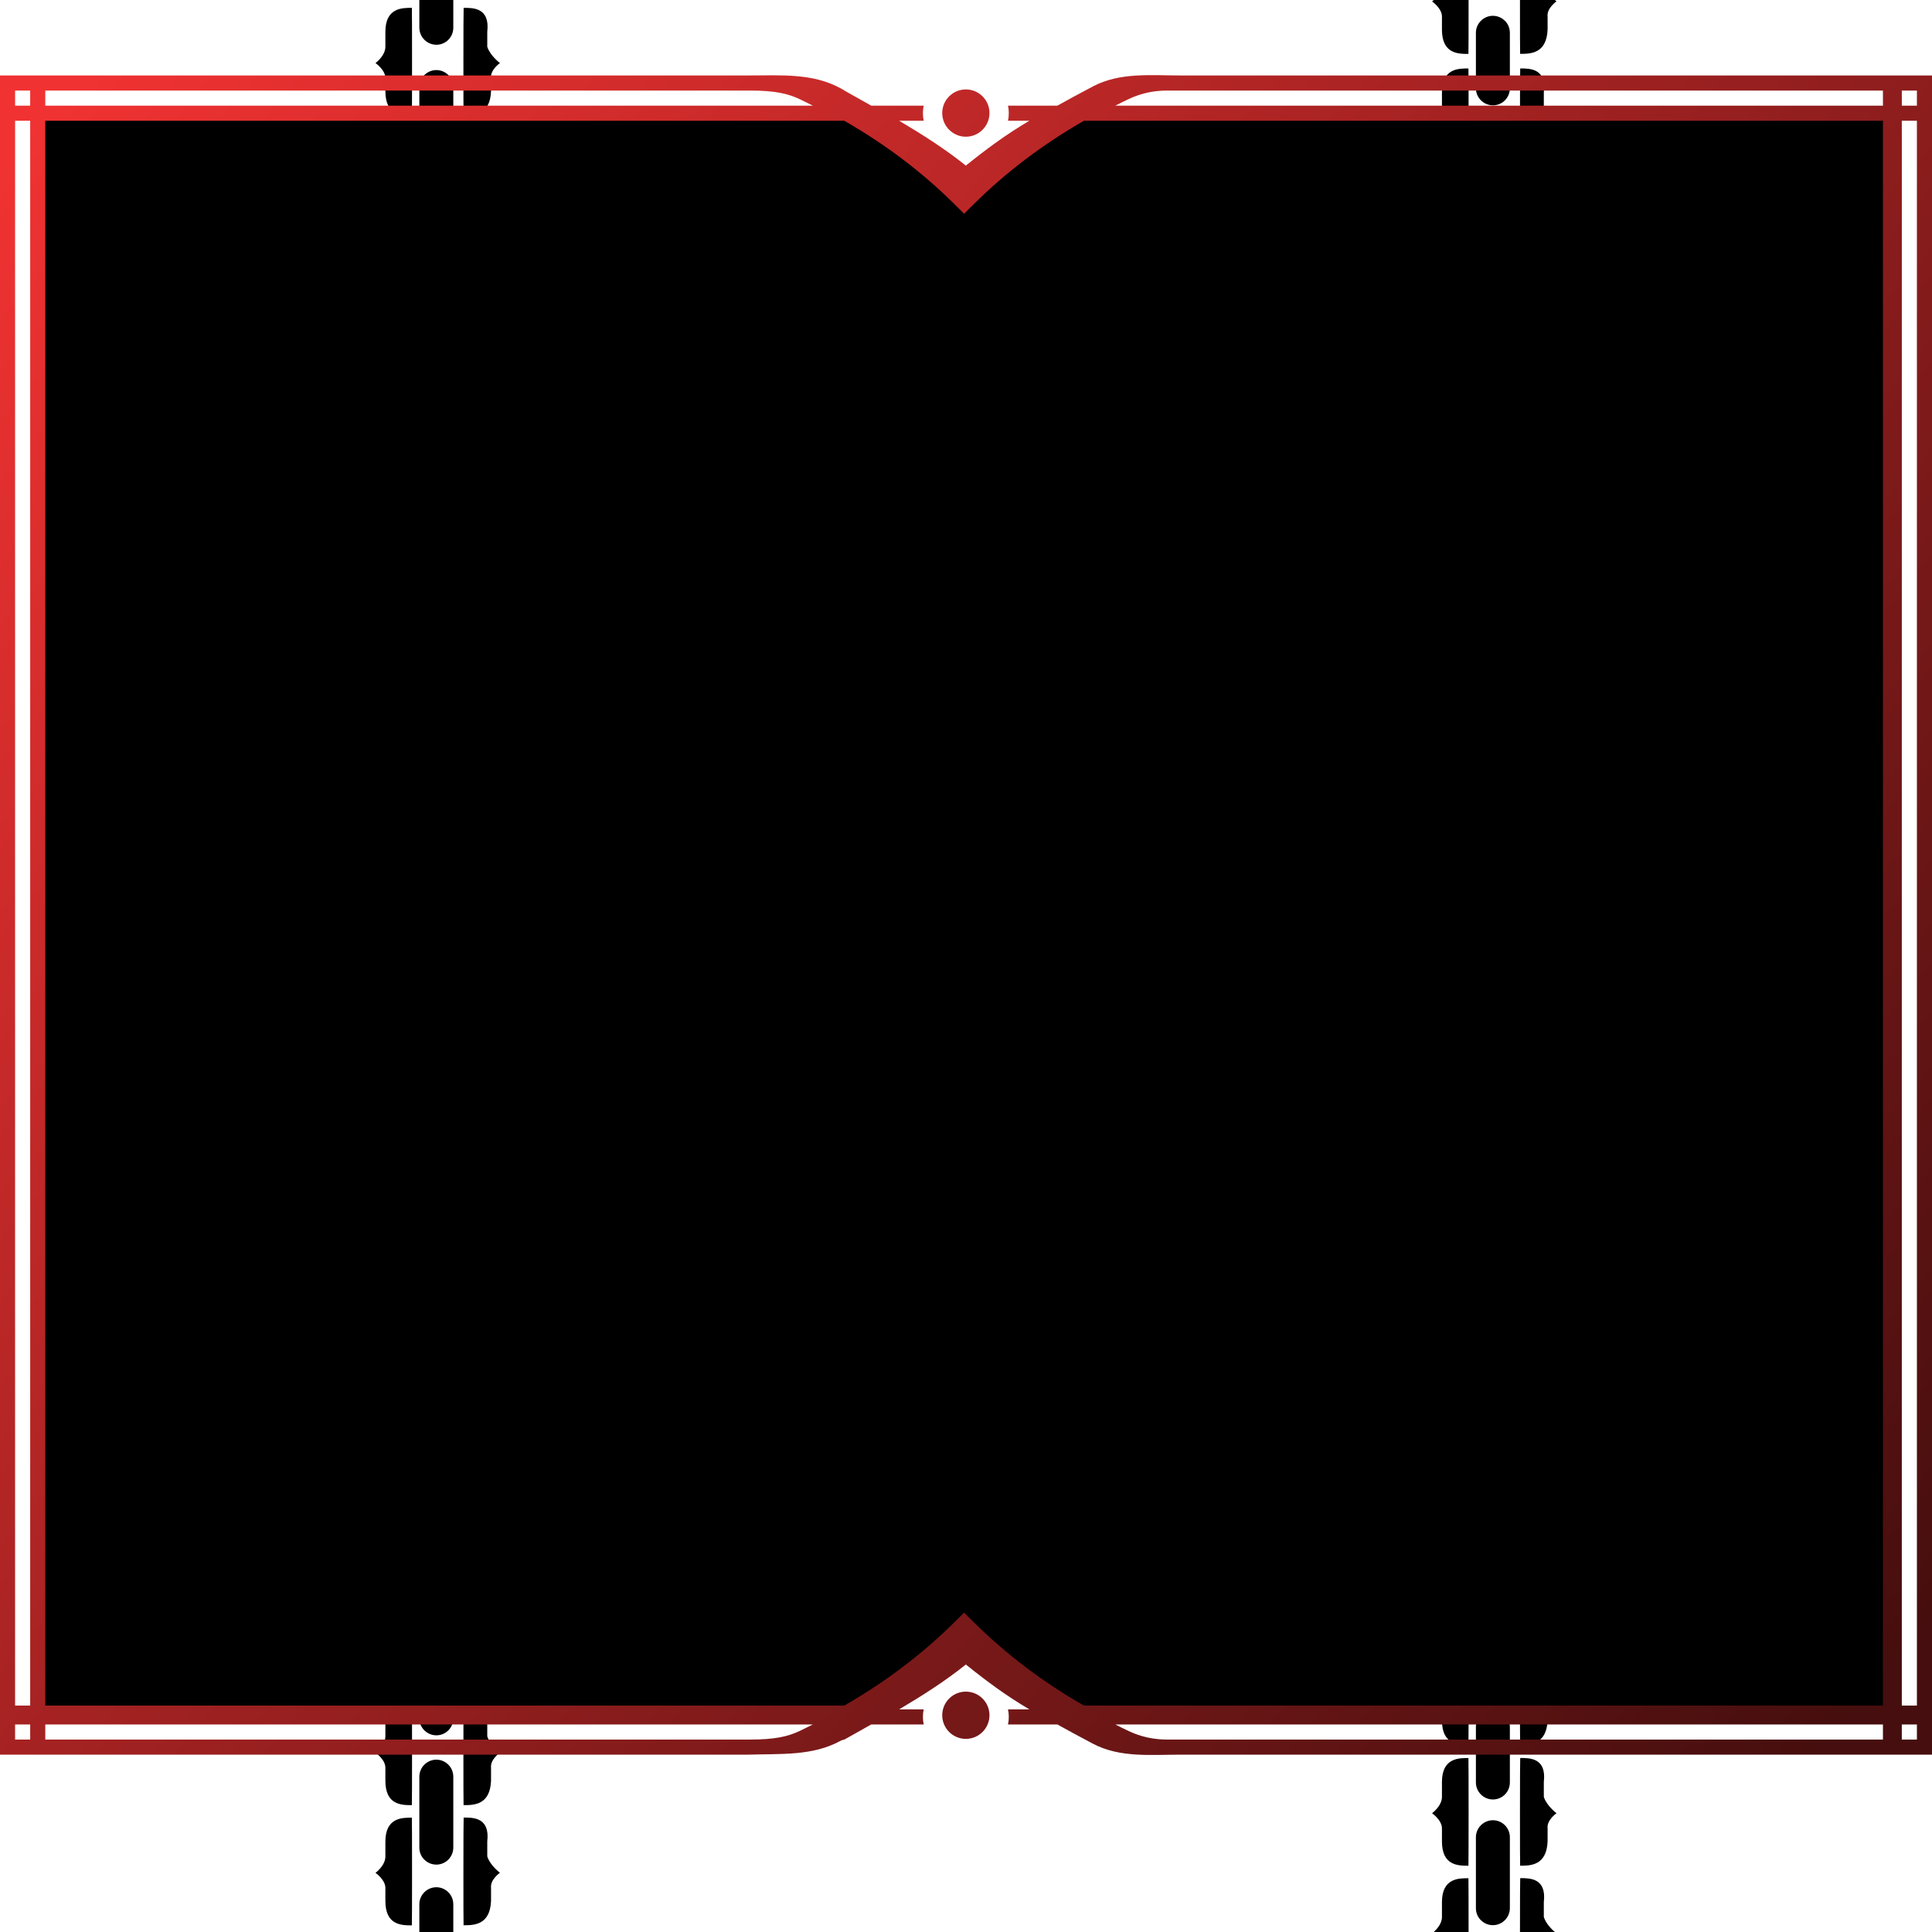
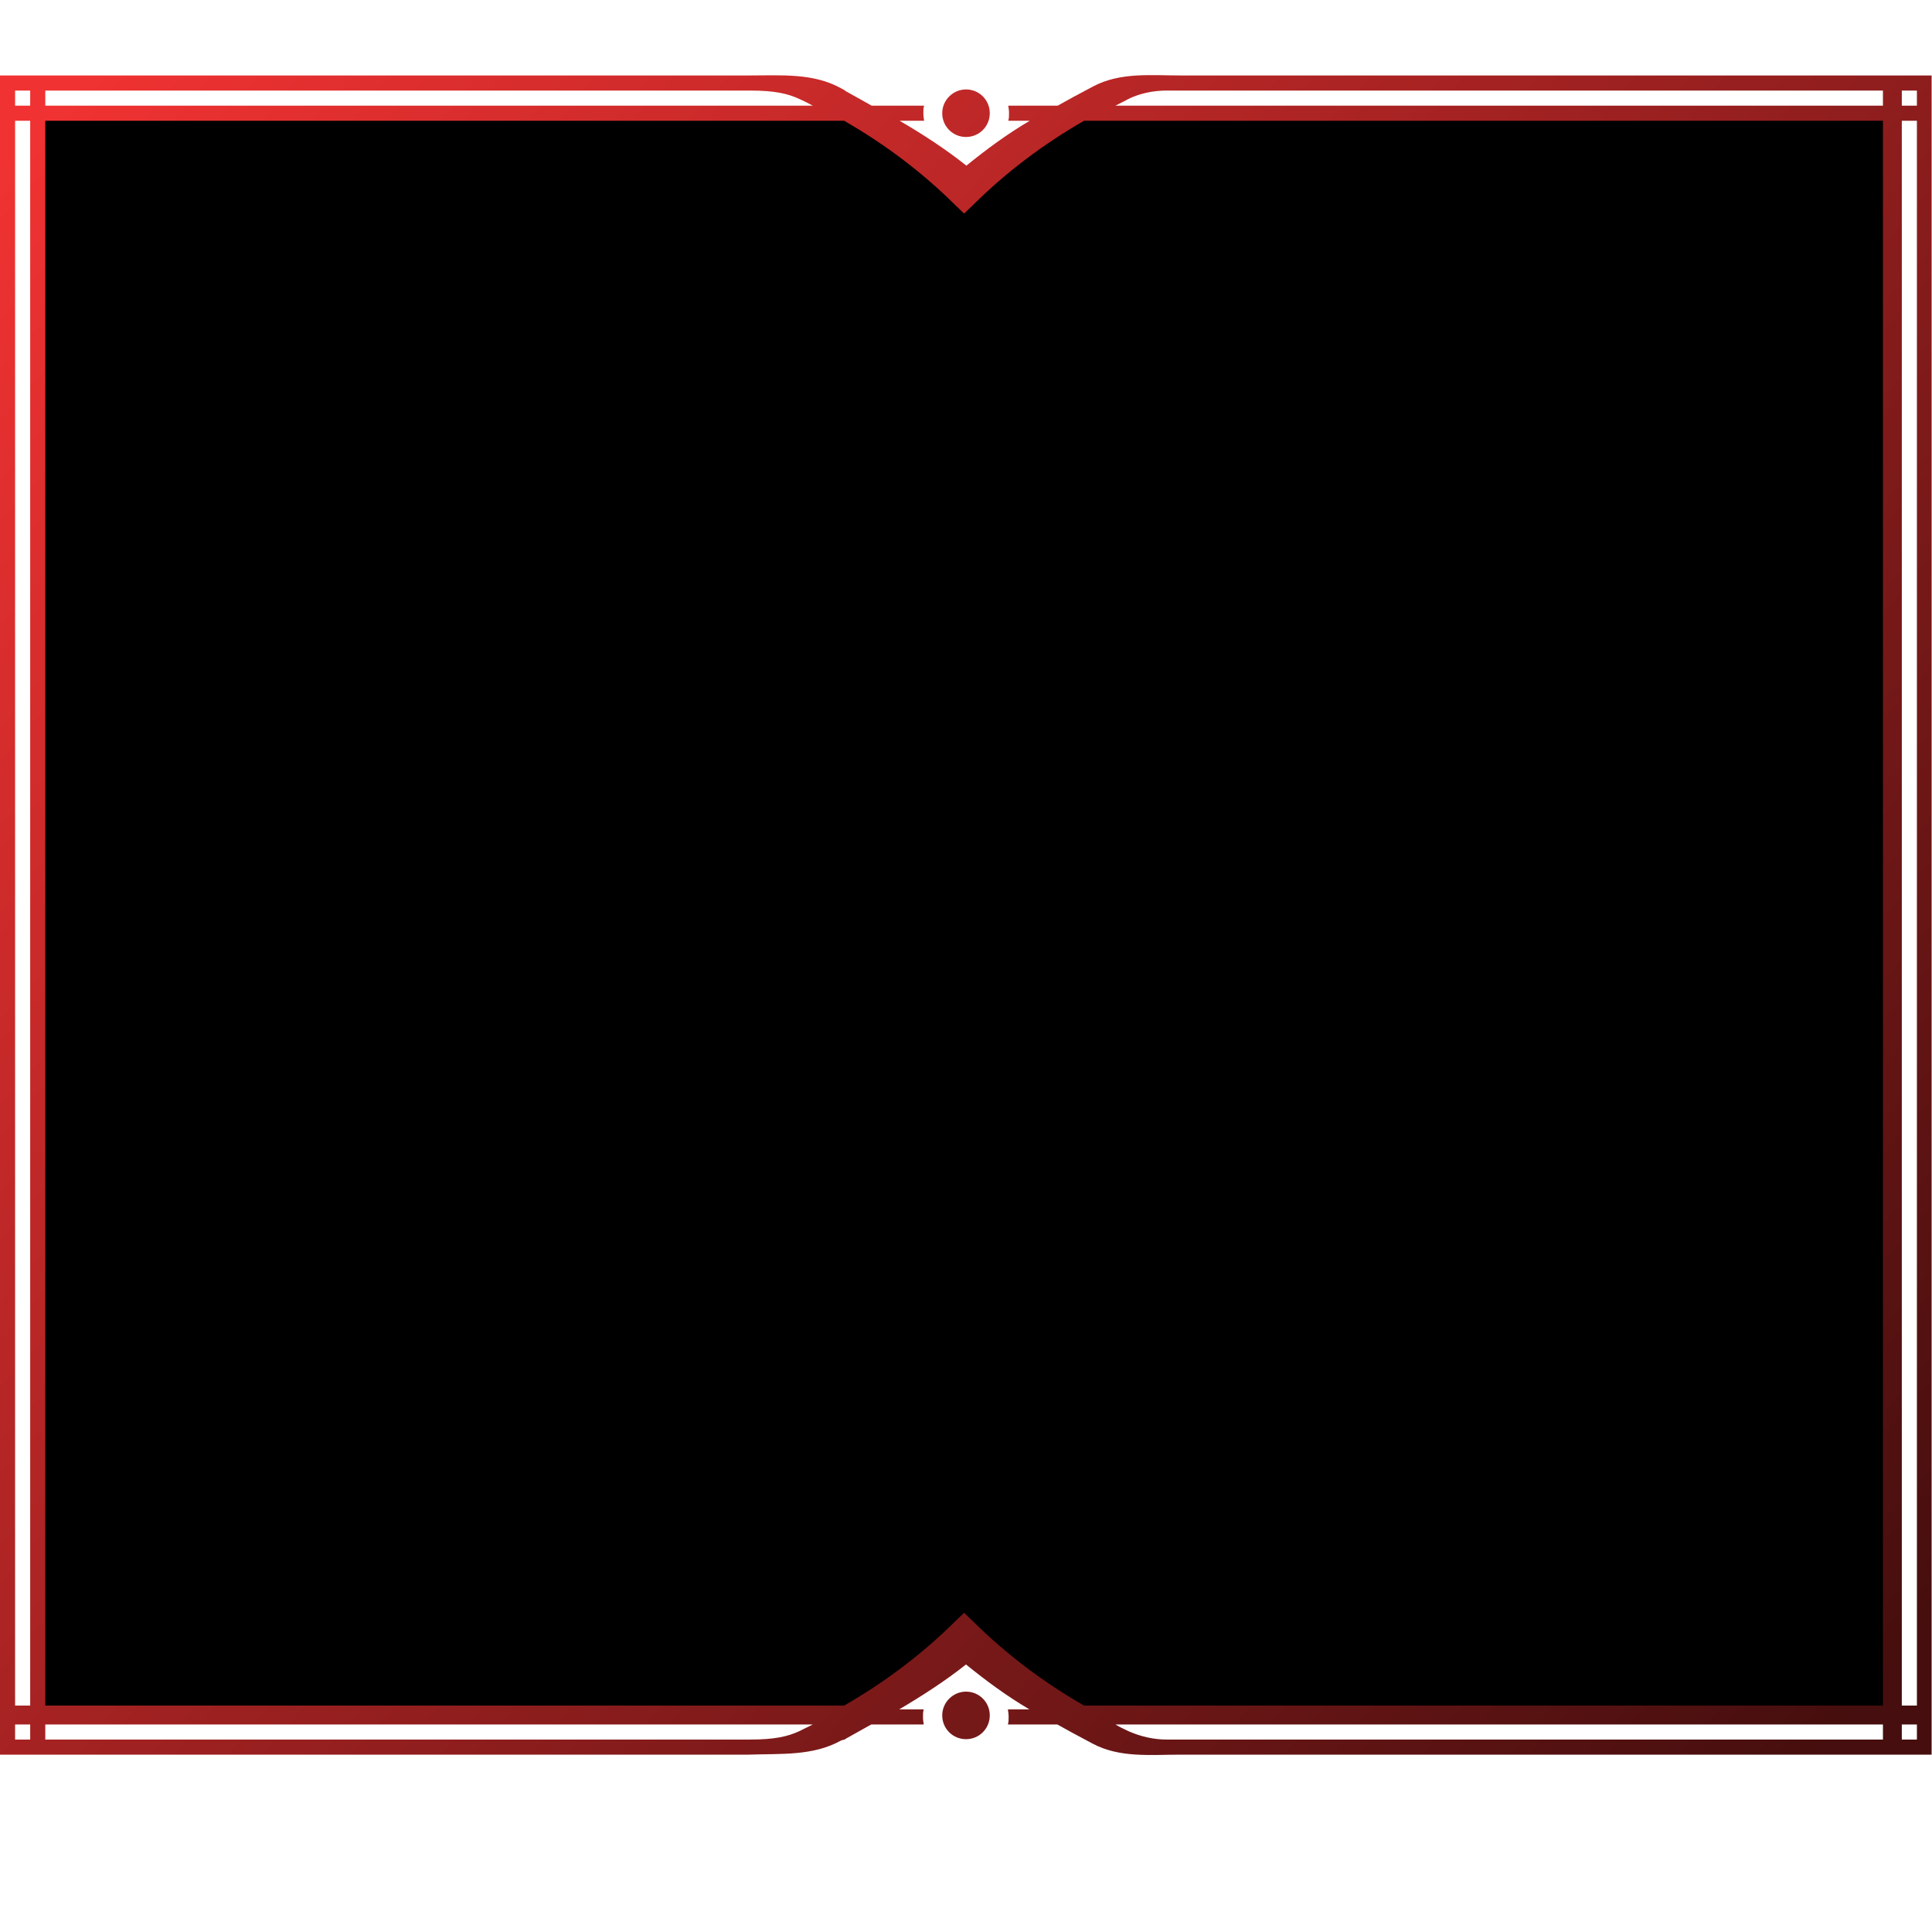
- <svg xmlns="http://www.w3.org/2000/svg" id="a" data-name="CHAT BORDER" viewBox="0 0 512 512">
+ <svg xmlns="http://www.w3.org/2000/svg" id="border-failure" version="1.1" viewBox="0 0 512 512">
  <defs>
    <style>
-       .h {
-         fill: #000;
-       }
- 
-       .h, .i, .j {
-         stroke-width: 0px;
-       }
- 
-       .i {
-         fill: url(#g);
-       }
- 
-       .j {
-         fill: none;
-       }
- 
-       .k {
-         clip-path: url(#c);
+       .st0 {
+         fill: url(#linear-gradient);
      }
    </style>
-     <clipPath id="c">
-       <path id="d" data-name="chain-mask" class="j" d="M512,512H0V0h512v512ZM502,30H10v425h492V30Z" />
-     </clipPath>
-     <linearGradient id="g" x1="12.06" y1="29.93" x2="495" y2="450.76" gradientUnits="userSpaceOnUse">
+     <linearGradient id="linear-gradient" x1="12.1" y1="484.1" x2="495" y2="63.2" gradientTransform="translate(0 514) scale(1 -1)" gradientUnits="userSpaceOnUse">
      <stop offset="0" stop-color="#f03232" />
      <stop offset="1" stop-color="#460e0e" />
    </linearGradient>
  </defs>
-   <g id="b" data-name="chain-clip-group">
-     <g class="k">
-       <path id="e" data-name="CHAINS" class="h" d="M120.13,440.66v14.71c0,1.23-.5,2.36-1.3,3.18-.82.83-1.95,1.33-3.19,1.33-2.47,0-4.51-2.02-4.51-4.5v-7.36s0,0,0,0v-7.36c0-2.48,2.04-4.5,4.5-4.5,1.24,0,2.36.5,3.18,1.33.82.81,1.32,1.94,1.32,3.2ZM132.49,496.3s-2.62,1.81-2.36,3.99v3.47c-.26,6.45-4.58,6.45-7.28,6.45-.06,0-.06-28.54.02-28.54,2.5,0,7.02-.08,6.26,6.35v3.95c.76,2.4,3.36,4.33,3.36,4.33ZM132.49,464.47s-2.62,1.81-2.36,3.99v3.47c-.26,6.45-4.58,6.45-7.28,6.45-.06,0-.06-28.54.02-28.54,2.5,0,7.02-.08,6.26,6.35v3.95c.76,2.4,3.36,4.33,3.36,4.33ZM109.15,481.7c.06-.02.06,28.54,0,28.54-2.7,0-7.02,0-7.02-6.45v-3.47c0-2.18-2.62-3.99-2.62-3.99,0,0,2.62-1.92,2.62-4.33v-3.95c0-6.43,4.52-6.35,7.02-6.35ZM109.15,449.84c.06-.02.06,28.54,0,28.54-2.7,0-7.02,0-7.02-6.45v-3.47c0-2.18-2.62-3.99-2.62-3.99,0,0,2.62-1.92,2.62-4.33v-3.95c0-6.43,4.52-6.35,7.02-6.35ZM118.81,501.46c.82.81,1.32,1.94,1.32,3.2v7.34h-9v-7.36c0-2.48,2.04-4.5,4.5-4.5,1.24,0,2.36.5,3.18,1.33ZM112.45,492.83c-.82-.81-1.32-1.94-1.32-3.2v-18.79c0-1.23.5-2.36,1.32-3.18.82-.81,1.94-1.33,3.18-1.33,2.48,0,4.5,2.02,4.5,4.5v18.79c0,2.5-2.02,4.52-4.5,4.52-1.24,0-2.36-.5-3.18-1.33ZM118.81,373.46c-.82-.83-1.94-1.33-3.18-1.33-2.46,0-4.5,2.02-4.5,4.5v14.72c.01,2.48,2.05,4.5,4.51,4.5,1.25,0,2.37-.5,3.19-1.33.8-.81,1.3-1.94,1.3-3.18v-14.71c0-1.25-.5-2.38-1.32-3.2ZM132.49,432.38s-2.62,1.81-2.36,3.99v3.47c-.26,6.45-4.58,6.45-7.28,6.45-.06,0-.06-28.54.02-28.54,2.5,0,7.02-.08,6.26,6.35v3.95c.76,2.4,3.36,4.33,3.36,4.33ZM132.49,400.54s-2.62,1.81-2.36,3.99v3.47c-.26,6.45-4.58,6.45-7.28,6.45-.06,0-.06-28.54.02-28.54,2.5,0,7.02-.08,6.26,6.35v3.95c.76,2.4,3.36,4.33,3.36,4.33ZM109.15,417.77c.06-.02.06,28.54,0,28.54-2.7,0-7.02,0-7.02-6.45v-3.47c0-2.18-2.62-3.99-2.62-3.99,0,0,2.62-1.92,2.62-4.33v-3.95c0-6.43,4.52-6.35,7.02-6.35ZM109.15,385.92c.06-.02.06,28.54,0,28.54-2.7,0-7.02,0-7.02-6.45v-3.47c0-2.18-2.62-3.99-2.62-3.99,0,0,2.62-1.92,2.62-4.33v-3.95c0-6.43,4.52-6.35,7.02-6.35ZM112.45,428.91c-.82-.81-1.32-1.94-1.32-3.2v-18.79c0-1.23.5-2.36,1.32-3.18.82-.81,1.94-1.33,3.18-1.33,2.48,0,4.5,2.02,4.5,4.5v18.79c0,2.5-2.02,4.52-4.5,4.52-1.24,0-2.36-.5-3.18-1.33ZM120.13,312.66v14.71c0,1.23-.5,2.36-1.3,3.18-.82.83-1.95,1.33-3.19,1.33-2.47,0-4.51-2.02-4.51-4.5v-7.36s0,0,0,0v-7.36c0-2.48,2.04-4.5,4.5-4.5,1.24,0,2.36.5,3.18,1.33.82.81,1.32,1.94,1.32,3.2ZM132.49,368.47s-2.62,1.81-2.36,3.99v3.47c-.26,6.45-4.58,6.45-7.28,6.45-.06,0-.06-28.54.02-28.54,2.5,0,7.02-.08,6.26,6.35v3.95c.76,2.4,3.36,4.33,3.36,4.33ZM132.49,336.63s-2.62,1.81-2.36,3.99v3.47c-.26,6.45-4.58,6.45-7.28,6.45-.06,0-.06-28.54.02-28.54,2.5,0,7.02-.08,6.26,6.35v3.95c.76,2.4,3.36,4.33,3.36,4.33ZM109.15,353.86c.06-.02.06,28.54,0,28.54-2.7,0-7.02,0-7.02-6.45v-3.47c0-2.18-2.62-3.99-2.62-3.99,0,0,2.62-1.92,2.62-4.33v-3.95c0-6.43,4.52-6.35,7.02-6.35ZM109.15,322.01c.06-.02.06,28.54,0,28.54-2.7,0-7.02,0-7.02-6.45v-3.47c0-2.18-2.62-3.99-2.62-3.99,0,0,2.62-1.92,2.62-4.33v-3.95c0-6.43,4.52-6.35,7.02-6.35ZM112.45,365c-.82-.81-1.32-1.94-1.32-3.2v-18.79c0-1.23.5-2.36,1.32-3.18.82-.81,1.94-1.33,3.18-1.33,2.48,0,4.5,2.02,4.5,4.5v18.79c0,2.5-2.02,4.52-4.5,4.52-1.24,0-2.36-.5-3.18-1.33ZM132.49,304.55s-2.62,1.81-2.36,3.99v3.47c-.26,6.45-4.58,6.45-7.28,6.45-.06,0-.06-28.54.02-28.54,2.5,0,7.02-.08,6.26,6.35v3.95c.76,2.4,3.36,4.33,3.36,4.33ZM132.49,272.71s-2.62,1.81-2.36,3.99v3.47c-.26,6.45-4.58,6.45-7.28,6.45-.06,0-.06-28.54.02-28.54,2.5,0,7.02-.08,6.26,6.35v3.95c.76,2.4,3.36,4.33,3.36,4.33ZM109.15,289.94c.06-.02.06,28.54,0,28.54-2.7,0-7.02,0-7.02-6.45v-3.47c0-2.18-2.62-3.99-2.62-3.99,0,0,2.62-1.92,2.62-4.33v-3.95c0-6.43,4.52-6.35,7.02-6.35ZM109.15,258.08c.06-.02.06,28.54,0,28.54-2.7,0-7.02,0-7.02-6.45v-3.47c0-2.18-2.62-3.99-2.62-3.99,0,0,2.62-1.92,2.62-4.33v-3.95c0-6.43,4.52-6.35,7.02-6.35ZM112.45,301.07c-.82-.81-1.32-1.94-1.32-3.2v-18.79c0-1.23.5-2.36,1.32-3.18.82-.81,1.94-1.33,3.18-1.33,2.48,0,4.5,2.02,4.5,4.5v18.79c0,2.5-2.02,4.52-4.5,4.52-1.24,0-2.36-.5-3.18-1.33ZM120.13,184.66v14.71c0,1.23-.5,2.36-1.3,3.18-.82.83-1.95,1.33-3.19,1.33-2.47,0-4.51-2.02-4.51-4.5v-7.36s0,0,0,0v-7.36c0-2.48,2.04-4.5,4.5-4.5,1.24,0,2.36.5,3.18,1.33.82.81,1.32,1.94,1.32,3.2ZM132.49,240.3s-2.62,1.81-2.36,3.99v3.47c-.26,6.45-4.58,6.45-7.28,6.45-.06,0-.06-28.54.02-28.54,2.5,0,7.02-.08,6.26,6.35v3.95c.76,2.4,3.36,4.33,3.36,4.33ZM132.49,208.47s-2.62,1.81-2.36,3.99v3.47c-.26,6.45-4.58,6.45-7.28,6.45-.06,0-.06-28.54.02-28.54,2.5,0,7.02-.08,6.26,6.35v3.95c.76,2.4,3.36,4.33,3.36,4.33ZM109.15,225.7c.06-.02.06,28.54,0,28.54-2.7,0-7.02,0-7.02-6.45v-3.47c0-2.18-2.62-3.99-2.62-3.99,0,0,2.62-1.92,2.62-4.33v-3.95c0-6.43,4.52-6.35,7.02-6.35ZM109.15,193.84c.06-.02.06,28.54,0,28.54-2.7,0-7.02,0-7.02-6.45v-3.47c0-2.18-2.62-3.99-2.62-3.99,0,0,2.62-1.92,2.62-4.33v-3.95c0-6.43,4.52-6.35,7.02-6.35ZM118.81,245.46c-.82-.83-1.94-1.33-3.18-1.33-2.46,0-3.5,4.5-3.5,4.5v7.36l-1,7.36c0,2.48,2.04,4.51,4.51,4.51,1.25,0,2.37-.5,3.19-1.33.8-.81,1.3-1.95,1.3-3.18v-14.7c0-1.25-.5-2.38-1.32-3.2ZM112.45,236.83c-.82-.81-1.32-1.94-1.32-3.2v-18.79c0-1.23.5-2.36,1.32-3.18.82-.81,1.94-1.33,3.18-1.33,2.48,0,4.5,2.02,4.5,4.5v18.79c0,2.5-2.02,4.52-4.5,4.52-1.24,0-2.36-.5-3.18-1.33ZM118.81,117.46c-.82-.83-1.94-1.33-3.18-1.33-2.46,0-4.5,2.02-4.5,4.5v14.72c.01,2.48,2.05,4.5,4.51,4.5,1.25,0,2.37-.5,3.19-1.33.8-.81,1.3-1.94,1.3-3.18v-14.71c0-1.25-.5-2.38-1.32-3.2ZM132.49,176.38s-2.62,1.81-2.36,3.99v3.47c-.26,6.45-4.58,6.45-7.28,6.45-.06,0-.06-28.54.02-28.54,2.5,0,7.02-.08,6.26,6.35v3.95c.76,2.4,3.36,4.33,3.36,4.33ZM132.49,144.54s-2.62,1.81-2.36,3.99v3.47c-.26,6.45-4.58,6.45-7.28,6.45-.06,0-.06-28.54.02-28.54,2.5,0,7.02-.08,6.26,6.35v3.95c.76,2.4,3.36,4.33,3.36,4.33ZM109.15,161.77c.06-.02.06,28.54,0,28.54-2.7,0-7.02,0-7.02-6.45v-3.47c0-2.18-2.62-3.99-2.62-3.99,0,0,2.62-1.92,2.62-4.33v-3.95c0-6.43,4.52-6.35,7.02-6.35ZM109.15,129.92c.06-.02.06,28.54,0,28.54-2.7,0-7.02,0-7.02-6.45v-3.47c0-2.18-2.62-3.99-2.62-3.99,0,0,2.62-1.92,2.62-4.33v-3.95c0-6.43,4.52-6.35,7.02-6.35ZM112.45,172.91c-.82-.81-1.32-1.94-1.32-3.2v-18.79c0-1.23.5-2.36,1.32-3.18.82-.81,1.94-1.33,3.18-1.33,2.48,0,4.5,2.02,4.5,4.5v18.79c0,2.5-2.02,4.52-4.5,4.52-1.24,0-2.36-.5-3.18-1.33ZM120.13,56.66v14.71c0,1.23-.5,2.36-1.3,3.18-.82.83-1.95,1.33-3.19,1.33-2.47,0-4.51-2.02-4.51-4.5v-7.36s0,0,0,0v-7.36c0-2.48,2.04-4.5,4.5-4.5,1.24,0,2.36.5,3.18,1.33.82.81,1.32,1.94,1.32,3.2ZM132.49,112.47s-2.62,1.81-2.36,3.99v3.47c-.26,6.45-4.58,6.45-7.28,6.45-.06,0-.06-28.54.02-28.54,2.5,0,7.02-.08,6.26,6.35v3.95c.76,2.4,3.36,4.33,3.36,4.33ZM132.49,80.63s-2.62,1.81-2.36,3.99v3.47c-.26,6.45-4.58,6.45-7.28,6.45-.06,0-.06-28.54.02-28.54,2.5,0,7.02-.08,6.26,6.35v3.95c.76,2.4,3.36,4.33,3.36,4.33ZM109.15,97.86c.06-.02.06,28.54,0,28.54-2.7,0-7.02,0-7.02-6.45v-3.47c0-2.18-2.62-3.99-2.62-3.99,0,0,2.62-1.92,2.62-4.33v-3.95c0-6.43,4.52-6.35,7.02-6.35ZM109.15,66.01c.06-.02.06,28.54,0,28.54-2.7,0-7.02,0-7.02-6.45v-3.47c0-2.18-2.62-3.99-2.62-3.99,0,0,2.62-1.92,2.62-4.33v-3.95c0-6.43,4.52-6.35,7.02-6.35ZM112.45,109c-.82-.81-1.32-1.94-1.32-3.2v-18.79c0-1.23.5-2.36,1.32-3.18.82-.81,1.94-1.33,3.18-1.33,2.48,0,4.5,2.02,4.5,4.5v18.79c0,2.5-2.02,4.52-4.5,4.52-1.24,0-2.36-.5-3.18-1.33ZM111.14,7.36c0,2.48,2.04,4.5,4.51,4.5,1.24,0,2.36-.5,3.18-1.33.8-.81,1.3-1.94,1.3-3.18V0h-9v7.36ZM132.49,48.55s-2.62,1.81-2.36,3.99v3.47c-.26,6.45-4.58,6.45-7.28,6.45-.06,0-.06-28.54.02-28.54,2.5,0,7.02-.08,6.26,6.35v3.95c.76,2.4,3.36,4.33,3.36,4.33ZM132.49,16.71s-2.62,1.81-2.36,3.99v3.47c-.26,6.45-4.58,6.45-7.28,6.45-.06,0-.06-28.54.02-28.54,2.5,0,7.02-.08,6.26,6.35v3.95c.76,2.4,3.36,4.33,3.36,4.33ZM109.15,33.94c.06-.02.06,28.54,0,28.54-2.7,0-7.02,0-7.02-6.45v-3.47c0-2.18-2.62-3.99-2.62-3.99,0,0,2.62-1.92,2.62-4.33v-3.95c0-6.43,4.52-6.35,7.02-6.35ZM109.15,2.08c.06-.02.06,28.54,0,28.54-2.7,0-7.02,0-7.02-6.45v-3.47c0-2.18-2.62-3.99-2.62-3.99,0,0,2.62-1.92,2.62-4.33v-3.95c0-6.43,4.52-6.35,7.02-6.35ZM112.45,45.07c-.82-.81-1.32-1.94-1.32-3.2v-18.79c0-1.23.5-2.36,1.32-3.18.82-.81,1.94-1.33,3.18-1.33,2.48,0,4.5,2.02,4.5,4.5v18.79c0,2.5-2.02,4.52-4.5,4.52-1.24,0-2.36-.5-3.18-1.33ZM400.13,457.66v14.71c0,1.23-.5,2.36-1.3,3.18-.82.83-1.95,1.33-3.19,1.33-2.47,0-4.51-2.02-4.51-4.5v-7.36s0,0,0,0v-7.36c0-2.48,2.04-4.5,4.5-4.5,1.24,0,2.36.5,3.18,1.33.82.81,1.32,1.94,1.32,3.2ZM412.49,480.52s-2.62,1.81-2.36,3.99v3.47c-.26,6.45-4.58,6.45-7.28,6.45-.06,0-.06-28.54.02-28.54,2.5,0,7.02-.08,6.26,6.35v3.95c.76,2.4,3.36,4.33,3.36,4.33ZM389.15,465.9c.06-.02.06,28.54,0,28.54-2.7,0-7.02,0-7.02-6.45v-3.47c0-2.18-2.62-3.99-2.62-3.99,0,0,2.62-1.92,2.62-4.33v-3.95c0-6.43,4.52-6.35,7.02-6.35ZM398.81,261.52c-.82-.83-1.94-1.33-3.18-1.33-2.46,0-4.5,2.02-4.5,4.5v14.72c.01,2.48,2.05,4.5,4.51,4.5,1.25,0,2.37-.5,3.19-1.33.8-.81,1.3-1.94,1.3-3.18v-14.71c0-1.25-.5-2.38-1.32-3.2ZM392.45,508.88c-.82-.81-1.32-1.94-1.32-3.2v-18.79c0-1.23.5-2.36,1.32-3.18.82-.81,1.94-1.33,3.18-1.33,2.48,0,4.5,2.02,4.5,4.5v18.79c0,2.5-2.02,4.52-4.5,4.52-1.24,0-2.36-.5-3.18-1.33ZM398.81,389.52c-.82-.83-1.94-1.33-3.18-1.33-2.46,0-4.5,2.02-4.5,4.5v14.72c.01,2.48,2.05,4.5,4.51,4.5,1.25,0,2.37-.5,3.19-1.33.8-.81,1.3-1.94,1.3-3.18v-14.71c0-1.25-.5-2.38-1.32-3.2ZM412.49,448.43s-2.62,1.81-2.36,3.99v3.47c-.26,6.45-4.58,6.45-7.28,6.45-.06,0-.06-28.54.02-28.54,2.5,0,7.02-.08,6.26,6.35v3.95c.76,2.4,3.36,4.33,3.36,4.33ZM412.49,416.6s-2.62,1.81-2.36,3.99v3.47c-.26,6.45-4.58,6.45-7.28,6.45-.06,0-.06-28.54.02-28.54,2.5,0,7.02-.08,6.26,6.35v3.95c.76,2.4,3.36,4.33,3.36,4.33ZM389.15,433.83c.06-.02.06,28.54,0,28.54-2.7,0-7.02,0-7.02-6.45v-3.47c0-2.18-2.62-3.99-2.62-3.99,0,0,2.62-1.92,2.62-4.33v-3.95c0-6.43,4.52-6.35,7.02-6.35ZM389.15,401.97c.06-.02.06,28.54,0,28.54-2.7,0-7.02,0-7.02-6.45v-3.47c0-2.18-2.62-3.99-2.62-3.99,0,0,2.62-1.92,2.62-4.33v-3.95c0-6.43,4.52-6.35,7.02-6.35ZM392.45,444.96c-.82-.81-1.32-1.94-1.32-3.2v-18.79c0-1.23.5-2.36,1.32-3.18.82-.81,1.94-1.33,3.18-1.33,2.48,0,4.5,2.02,4.5,4.5v18.79c0,2.5-2.02,4.52-4.5,4.52-1.24,0-2.36-.5-3.18-1.33ZM400.13,329.66v14.71c0,1.23-.5,2.36-1.3,3.18-.82.83-1.95,1.33-3.19,1.33-2.47,0-4.51-2.02-4.51-4.5v-7.36s0,0,0,0v-7.36c0-2.48,2.04-4.5,4.5-4.5,1.24,0,2.36.5,3.18,1.33.82.81,1.32,1.94,1.32,3.2ZM412.49,384.52s-2.62,1.81-2.36,3.99v3.47c-.26,6.45-4.58,6.45-7.28,6.45-.06,0-.06-28.54.02-28.54,2.5,0,7.02-.08,6.26,6.35v3.95c.76,2.4,3.36,4.33,3.36,4.33ZM412.49,352.69s-2.62,1.81-2.36,3.99v3.47c-.26,6.45-4.58,6.45-7.28,6.45-.06,0-.06-28.54.02-28.54,2.5,0,7.02-.08,6.26,6.35v3.95c.76,2.4,3.36,4.33,3.36,4.33ZM389.15,369.92c.06-.02.06,28.54,0,28.54-2.7,0-7.02,0-7.02-6.45v-3.47c0-2.18-2.62-3.99-2.62-3.99,0,0,2.62-1.92,2.62-4.33v-3.95c0-6.43,4.52-6.35,7.02-6.35ZM389.15,338.06c.06-.02.06,28.54,0,28.54-2.7,0-7.02,0-7.02-6.45v-3.47c0-2.18-2.62-3.99-2.62-3.99,0,0,2.62-1.92,2.62-4.33v-3.95c0-6.43,4.52-6.35,7.02-6.35ZM392.45,381.05c-.82-.81-1.32-1.94-1.32-3.2v-18.79c0-1.23.5-2.36,1.32-3.18.82-.81,1.94-1.33,3.18-1.33,2.48,0,4.5,2.02,4.5,4.5v18.79c0,2.5-2.02,4.52-4.5,4.52-1.24,0-2.36-.5-3.18-1.33ZM412.49,320.6s-2.62,1.81-2.36,3.99v3.47c-.26,6.45-4.58,6.45-7.28,6.45-.06,0-.06-28.54.02-28.54,2.5,0,7.02-.08,6.26,6.35v3.95c.76,2.4,3.36,4.33,3.36,4.33ZM412.49,288.77s-2.62,1.81-2.36,3.99v3.47c-.26,6.45-4.58,6.45-7.28,6.45-.06,0-.06-28.54.02-28.54,2.5,0,7.02-.08,6.26,6.35v3.95c.76,2.4,3.36,4.33,3.36,4.33ZM389.15,305.99c.06-.02.06,28.54,0,28.54-2.7,0-7.02,0-7.02-6.45v-3.47c0-2.18-2.62-3.99-2.62-3.99,0,0,2.62-1.92,2.62-4.33v-3.95c0-6.43,4.52-6.35,7.02-6.35ZM389.15,274.14c.06-.02.06,28.54,0,28.54-2.7,0-7.02,0-7.02-6.45v-3.47c0-2.18-2.62-3.99-2.62-3.99,0,0,2.62-1.92,2.62-4.33v-3.95c0-6.43,4.52-6.35,7.02-6.35ZM392.45,317.13c-.82-.81-1.32-1.94-1.32-3.2v-18.79c0-1.23.5-2.36,1.32-3.18.82-.81,1.94-1.33,3.18-1.33,2.48,0,4.5,2.02,4.5,4.5v18.79c0,2.5-2.02,4.52-4.5,4.52-1.24,0-2.36-.5-3.18-1.33ZM389.15,497.75c-2.5,0-7.02-.08-7.02,6.35v3.95c0,1.77-1.43,3.28-2.17,3.95h9.23c0-7.13-.01-14.25-.04-14.25ZM409.13,508.03v-3.95c.76-6.43-3.76-6.35-6.26-6.35-.04,0-.06,7.13-.06,14.27h9.24c-.77-.65-2.35-2.18-2.92-3.97ZM400.13,201.66v14.71c0,1.23-.5,2.36-1.3,3.18-.82.83-1.95,1.33-3.19,1.33-2.47,0-4.51-2.02-4.51-4.5v-7.36s0,0,0,0v-7.36c0-2.48,2.04-4.5,4.5-4.5,1.24,0,2.36.5,3.18,1.33.82.81,1.32,1.94,1.32,3.2ZM412.49,224.52s-2.62,1.81-2.36,3.99v3.47c-.26,6.45-4.58,6.45-7.28,6.45-.06,0-.06-28.54.02-28.54,2.5,0,7.02-.08,6.26,6.35v3.95c.76,2.4,3.36,4.33,3.36,4.33ZM389.15,209.9c.06-.02.06,28.54,0,28.54-2.7,0-7.02,0-7.02-6.45v-3.47c0-2.18-2.62-3.99-2.62-3.99,0,0,2.62-1.92,2.62-4.33v-3.95c0-6.43,4.52-6.35,7.02-6.35ZM412.49.36s-.17-.13-.44-.36h-9.24c-.01,7.13.01,14.27.04,14.27,2.7,0,7.02,0,7.28-6.45v-3.47c-.26-2.18,2.36-3.99,2.36-3.99ZM389.19,0h-9.23c-.27.25-.45.38-.45.38,0,0,2.62,1.81,2.62,3.99v3.47c0,6.45,4.32,6.45,7.02,6.45.03,0,.05-7.14.04-14.29ZM398.81,5.52c-.82-.83-1.94-1.33-3.18-1.33-2.46,0-4.5,2.02-4.5,4.5v14.72c.01,2.48,2.05,4.5,4.51,4.5,1.25,0,2.37-.5,3.19-1.33.8-.81,1.3-1.94,1.3-3.18v-14.71c0-1.25-.5-2.38-1.32-3.2ZM392.45,252.88c-.82-.81-1.32-1.94-1.32-3.2v-18.79c0-1.23.5-2.36,1.32-3.18.82-.81,1.94-1.33,3.18-1.33,2.48,0,4.5,2.02,4.5,4.5v18.79c0,2.5-2.02,4.52-4.5,4.52-1.24,0-2.36-.5-3.18-1.33ZM398.81,133.52c-.82-.83-1.94-1.33-3.18-1.33-2.46,0-4.5,2.02-4.5,4.5v14.72c.01,2.48,2.05,4.5,4.51,4.5,1.25,0,2.37-.5,3.19-1.33.8-.81,1.3-1.94,1.3-3.18v-14.71c0-1.25-.5-2.38-1.32-3.2ZM412.49,192.43s-2.62,1.81-2.36,3.99v3.47c-.26,6.45-4.58,6.45-7.28,6.45-.06,0-.06-28.54.02-28.54,2.5,0,7.02-.08,6.26,6.35v3.95c.76,2.4,3.36,4.33,3.36,4.33ZM412.49,160.6s-2.62,1.81-2.36,3.99v3.47c-.26,6.45-4.58,6.45-7.28,6.45-.06,0-.06-28.54.02-28.54,2.5,0,7.02-.08,6.26,6.35v3.95c.76,2.4,3.36,4.33,3.36,4.33ZM389.15,177.83c.06-.02.06,28.54,0,28.54-2.7,0-7.02,0-7.02-6.45v-3.47c0-2.18-2.62-3.99-2.62-3.99,0,0,2.62-1.92,2.62-4.33v-3.95c0-6.43,4.52-6.35,7.02-6.35ZM389.15,145.97c.06-.02.06,28.54,0,28.54-2.7,0-7.02,0-7.02-6.45v-3.47c0-2.18-2.62-3.99-2.62-3.99,0,0,2.62-1.92,2.62-4.33v-3.95c0-6.43,4.52-6.35,7.02-6.35ZM392.45,188.96c-.82-.81-1.32-1.94-1.32-3.2v-18.79c0-1.23.5-2.36,1.32-3.18.82-.81,1.94-1.33,3.18-1.33,2.48,0,4.5,2.02,4.5,4.5v18.79c0,2.5-2.02,4.52-4.5,4.52-1.24,0-2.36-.5-3.18-1.33ZM400.13,73.66v14.71c0,1.23-.5,2.36-1.3,3.18-.82.83-1.95,1.33-3.19,1.33-2.47,0-4.51-2.02-4.51-4.5v-7.36s0,0,0,0v-7.36c0-2.48,2.04-4.5,4.5-4.5,1.24,0,2.36.5,3.18,1.33.82.81,1.32,1.94,1.32,3.2ZM412.49,128.52s-2.62,1.81-2.36,3.99v3.47c-.26,6.45-4.58,6.45-7.28,6.45-.06,0-.06-28.54.02-28.54,2.5,0,7.02-.08,6.26,6.35v3.95c.76,2.4,3.36,4.33,3.36,4.33ZM412.49,96.69s-2.62,1.81-2.36,3.99v3.47c-.26,6.45-4.58,6.45-7.28,6.45-.06,0-.06-28.54.02-28.54,2.5,0,7.02-.08,6.26,6.35v3.95c.76,2.4,3.36,4.33,3.36,4.33ZM389.15,113.92c.06-.02.06,28.54,0,28.54-2.7,0-7.02,0-7.02-6.45v-3.47c0-2.18-2.62-3.99-2.62-3.99,0,0,2.62-1.92,2.62-4.33v-3.95c0-6.43,4.52-6.35,7.02-6.35ZM389.15,82.06c.06-.02.06,28.54,0,28.54-2.7,0-7.02,0-7.02-6.45v-3.47c0-2.18-2.62-3.99-2.62-3.99,0,0,2.62-1.92,2.62-4.33v-3.95c0-6.43,4.52-6.35,7.02-6.35ZM392.45,125.05c-.82-.81-1.32-1.94-1.32-3.2v-18.79c0-1.23.5-2.36,1.32-3.18.82-.81,1.94-1.33,3.18-1.33,2.48,0,4.5,2.02,4.5,4.5v18.79c0,2.5-2.02,4.52-4.5,4.52-1.24,0-2.36-.5-3.18-1.33ZM412.49,64.6s-2.62,1.81-2.36,3.99v3.47c-.26,6.45-4.58,6.45-7.28,6.45-.06,0-.06-28.54.02-28.54,2.5,0,7.02-.08,6.26,6.35v3.95c.76,2.4,3.36,4.33,3.36,4.33ZM412.49,32.77s-2.62,1.81-2.36,3.99v3.47c-.26,6.45-4.58,6.45-7.28,6.45-.06,0-.06-28.54.02-28.54,2.5,0,7.02-.08,6.26,6.35v3.95c.76,2.4,3.36,4.33,3.36,4.33ZM389.15,49.99c.06-.02.06,28.54,0,28.54-2.7,0-7.02,0-7.02-6.45v-3.47c0-2.18-2.62-3.99-2.62-3.99,0,0,2.62-1.92,2.62-4.33v-3.95c0-6.43,4.52-6.35,7.02-6.35ZM389.15,18.14c.06-.02.06,28.54,0,28.54-2.7,0-7.02,0-7.02-6.45v-3.47c0-2.18-2.62-3.99-2.62-3.99,0,0,2.62-1.92,2.62-4.33v-3.95c0-6.43,4.52-6.35,7.02-6.35ZM392.45,61.13c-.82-.81-1.32-1.94-1.32-3.2v-18.79c0-1.23.5-2.36,1.32-3.18.82-.81,1.94-1.33,3.18-1.33,2.48,0,4.5,2.02,4.5,4.5v18.79c0,2.5-2.02,4.52-4.5,4.52-1.24,0-2.36-.5-3.18-1.33ZM389.19,256c0-7.13-.01-14.25-.04-14.25-2.5,0-7.02-.08-7.02,6.35v3.95c0,1.77-1.43,3.29-2.17,3.95-.27.25-.45.38-.45.38,0,0,2.62,1.8,2.62,3.99v3.47c0,6.45,4.32,6.45,7.02,6.45.03,0,.05-7.15.04-14.29ZM412.49,256.36s-.17-.13-.44-.36c-.77-.65-2.35-2.18-2.92-3.97v-3.95c.76-6.43-3.76-6.35-6.26-6.35-.04,0-.06,7.14-.06,14.27-.01,7.13.01,14.27.04,14.27,2.7,0,7.02,0,7.28-6.45v-3.47c-.26-2.19,2.36-3.99,2.36-3.99Z" />
-     </g>
-   </g>
-   <path id="f" data-name="[mask] center bg" class="h" d="M501.5,29.9v424.2h-214.1c-10.87-6.24-20.69-13.67-29.32-22.22l-2.59-2.57-2.59,2.57c-8.62,8.54-18.44,15.96-29.31,22.22H9.5V29.9h213.91c10.95,6.26,20.83,13.73,29.5,22.32l2.59,2.57,2.59-2.57c8.68-8.6,18.56-16.06,29.51-22.32h213.9Z" />
-   <path class="i" d="M255.96,23.7c-3.45,0-6.26,2.8-6.26,6.26s2.81,6.27,6.26,6.27,6.26-2.81,6.26-6.27-2.8-6.26-6.26-6.26ZM255.96,448.3c-3.45,0-6.26,2.8-6.26,6.26s2.81,6.26,6.26,6.26,6.26-2.8,6.26-6.26-2.8-6.26-6.26-6.26ZM512,20h-198.93c-8.19,0-16.24-.87-23.41,2.89-3.8,2-7.15,3.83-9.44,5.11h-13.09c.14.65.21,1.32.21,2s-.07,1.35-.21,2h5.67c-6.15,3.61-11.49,7.58-16.84,11.89-5.35-4.31-11.54-8.26-17.67-11.89h6.5c-.14-.65-.21-1.31-.21-2s.07-1.35.21-2h-13.9c-1.98-1.13-4.35-2.46-6.83-3.84-.11-.05-.23-.11-.33-.16h.12c-.35-.19-.7-.38-1.05-.58-7.42-4.09-15.87-3.42-24.48-3.42H0v445h198.32c8.61-.27,17.06.4,24.48-3.69.35-.2,1.05-.31,1.05-.31h-.12c.1-.05.22-.11.33-.16,2.48-1.38,4.84-2.7,6.83-3.84h13.9c-.14-.65-.21-1.32-.21-2s.07-1.35.21-2h-6.5c6.13-3.63,12.32-7.58,17.67-11.89,5.35,4.31,10.69,8.28,16.84,11.89h-5.67c.14.65.21,1.31.21,2s-.07,1.35-.21,2h13.09c2.29,1.28,5.64,3.11,9.44,5.11,7.17,3.76,15.22,2.89,23.41,2.89h198.93V20ZM504,24h4v4h-4v-4ZM12,24h186.81c6.52,0,10,.79,13.19,2.31,1.15.55,2.29,1.11,3.42,1.69H12v-4ZM8,461h-4v-4h4v4ZM4,452V32h4v420s-4,0-4,0ZM8,28h-4v-4h4v4ZM212,458.69c-3.19,1.52-6.67,2.31-13.19,2.31H12v-4h203.42c-1.13.58-2.27,1.14-3.42,1.69ZM499,461h-189.81c-3.47,0-6.92-.75-10.07-2.25-1.2-.57-2.38-1.15-3.55-1.75h203.43v4ZM499,452h-211.73c-10.84-6.19-20.62-13.59-29.21-22.1l-2.56-2.54-2.56,2.54c-8.58,8.5-18.36,15.89-29.2,22.1H12V32h211.74c10.84,6.2,20.62,13.6,29.2,22.1l2.56,2.54,2.56-2.54c8.59-8.51,18.37-15.9,29.21-22.1h211.73v420ZM499,28h-203.43c1.17-.6,2.35-1.18,3.55-1.75,3.15-1.5,6.6-2.25,10.07-2.25h189.81v4ZM508,461h-4v-4h4v4ZM504,452V32s4,0,4,0v420s-4,0-4,0Z" />
+   <path id="Background" d="M501.5,29.9v424.2h-214.1c-10.9-6.2-20.7-13.7-29.3-22.2l-2.6-2.6-2.6,2.6c-8.6,8.5-18.4,16-29.3,22.2H9.5V29.9h213.9c10.9,6.3,20.8,13.7,29.5,22.3l2.6,2.6,2.6-2.6c8.7-8.6,18.6-16.1,29.5-22.3,0,0,213.9,0,213.9,0Z" />
+   <path id="Border" class="st0" d="M256,23.7c-3.4,0-6.3,2.8-6.3,6.3s2.8,6.3,6.3,6.3,6.3-2.8,6.3-6.3-2.8-6.3-6.3-6.3ZM256,448.3c-3.4,0-6.3,2.8-6.3,6.3s2.8,6.3,6.3,6.3,6.3-2.8,6.3-6.3-2.8-6.3-6.3-6.3ZM512,20h-198.9c-8.2,0-16.2-.9-23.4,2.9-3.8,2-7.1,3.8-9.4,5.1h-13.1c.1.6.2,1.3.2,2s0,1.4-.2,2h5.7c-6.1,3.6-11.5,7.6-16.8,11.9-5.4-4.3-11.5-8.3-17.7-11.9h6.5c-.1-.6-.2-1.3-.2-2s0-1.4.2-2h-13.9c-2-1.1-4.4-2.5-6.8-3.8-.1,0-.2-.1-.3-.2h.1c-.4-.2-.7-.4-1.1-.6-7.4-4.1-15.9-3.4-24.5-3.4H0v445h198.3c8.6-.3,17.1.4,24.5-3.7.4-.2,1.1-.3,1.1-.3h-.1c.1,0,.2-.1.3-.2,2.5-1.4,4.8-2.7,6.8-3.8h13.9c-.1-.6-.2-1.3-.2-2s0-1.4.2-2h-6.5c6.1-3.6,12.3-7.6,17.7-11.9,5.3,4.3,10.7,8.3,16.8,11.9h-5.7c.1.6.2,1.3.2,2s0,1.4-.2,2h13.1c2.3,1.3,5.6,3.1,9.4,5.1,7.2,3.8,15.2,2.9,23.4,2.9h198.9V20ZM504,24h4v4h-4v-4ZM12,24h186.8c6.5,0,10,.8,13.2,2.3,1.1.5,2.3,1.1,3.4,1.7H12v-4ZM8,461h-4v-4h4v4ZM4,452V32h4v420h-4ZM8,28h-4v-4h4v4ZM212,458.7c-3.2,1.5-6.7,2.3-13.2,2.3H12v-4h203.4c-1.1.6-2.3,1.1-3.4,1.7ZM499,461h-189.8c-3.5,0-6.9-.8-10.1-2.2-1.2-.6-2.4-1.1-3.5-1.8h203.4v4ZM499,452h-211.7c-10.8-6.2-20.6-13.6-29.2-22.1l-2.6-2.5-2.6,2.5c-8.6,8.5-18.4,15.9-29.2,22.1H12V32h211.7c10.8,6.2,20.6,13.6,29.2,22.1l2.6,2.5,2.6-2.5c8.6-8.5,18.4-15.9,29.2-22.1h211.7v420ZM499,28h-203.4c1.2-.6,2.4-1.2,3.5-1.8,3.1-1.5,6.6-2.2,10.1-2.2h189.8v4ZM508,461h-4v-4h4v4ZM504,452V32h4v420h-4Z" />
</svg>
